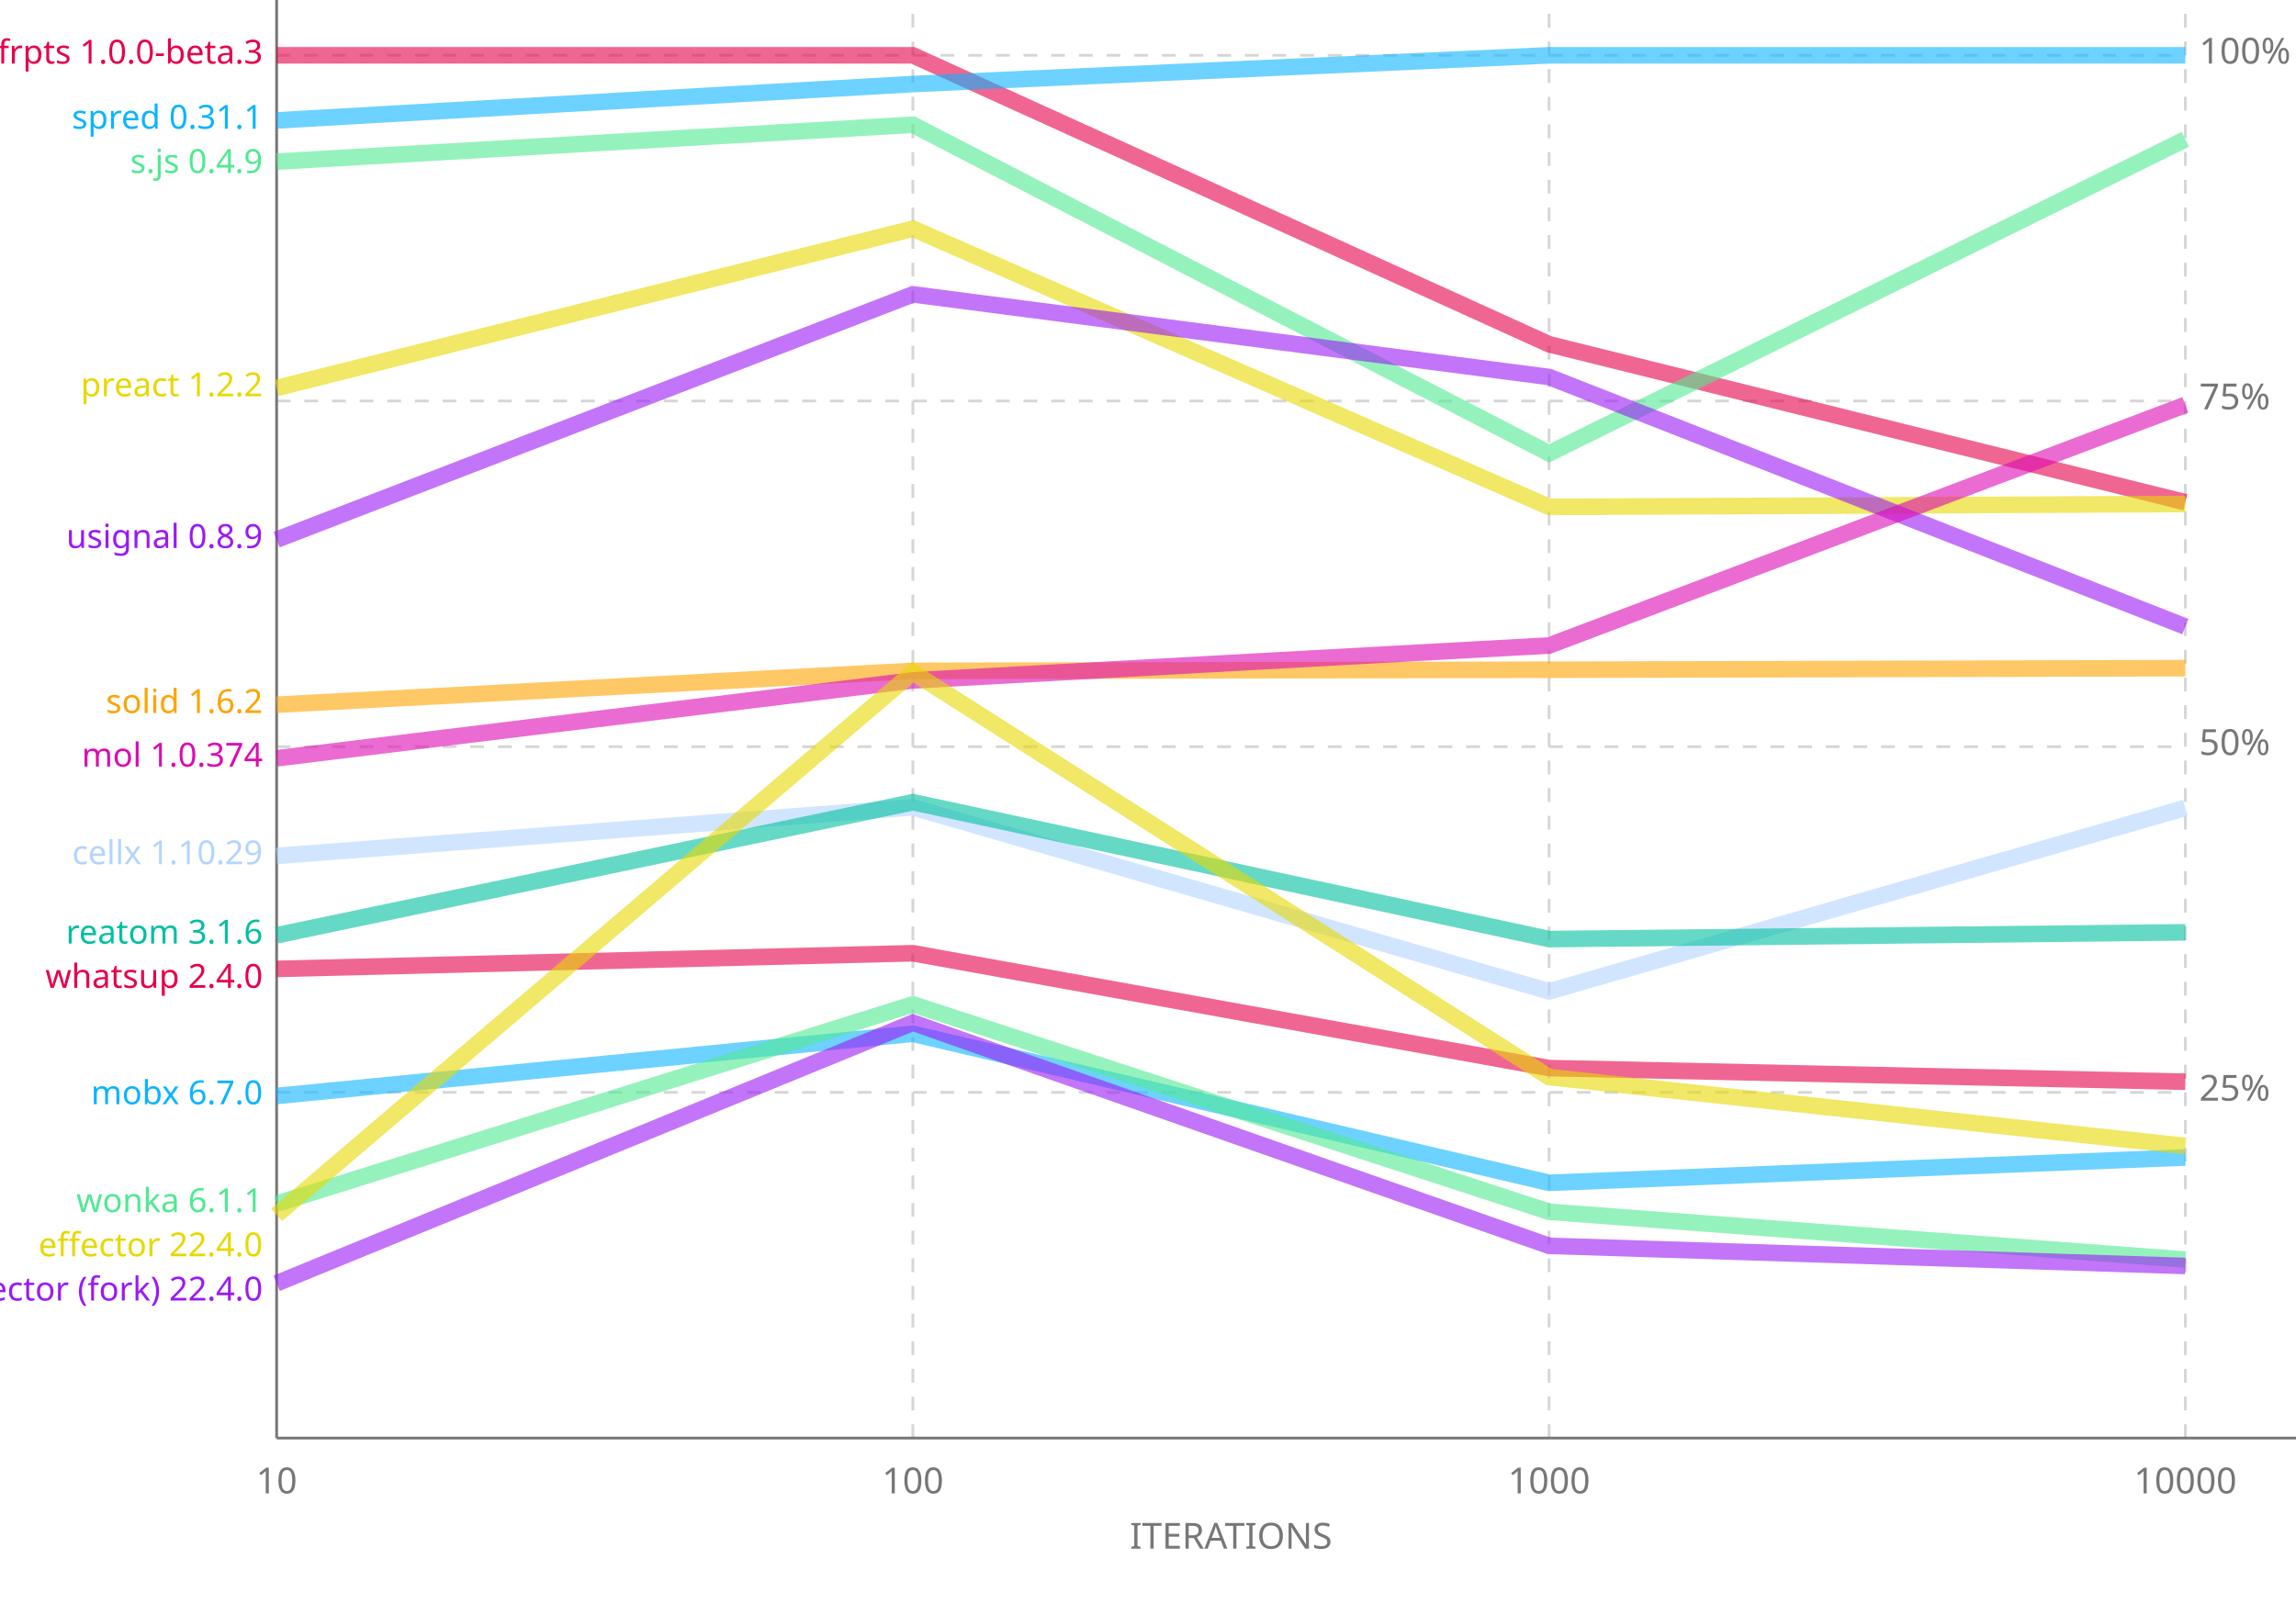
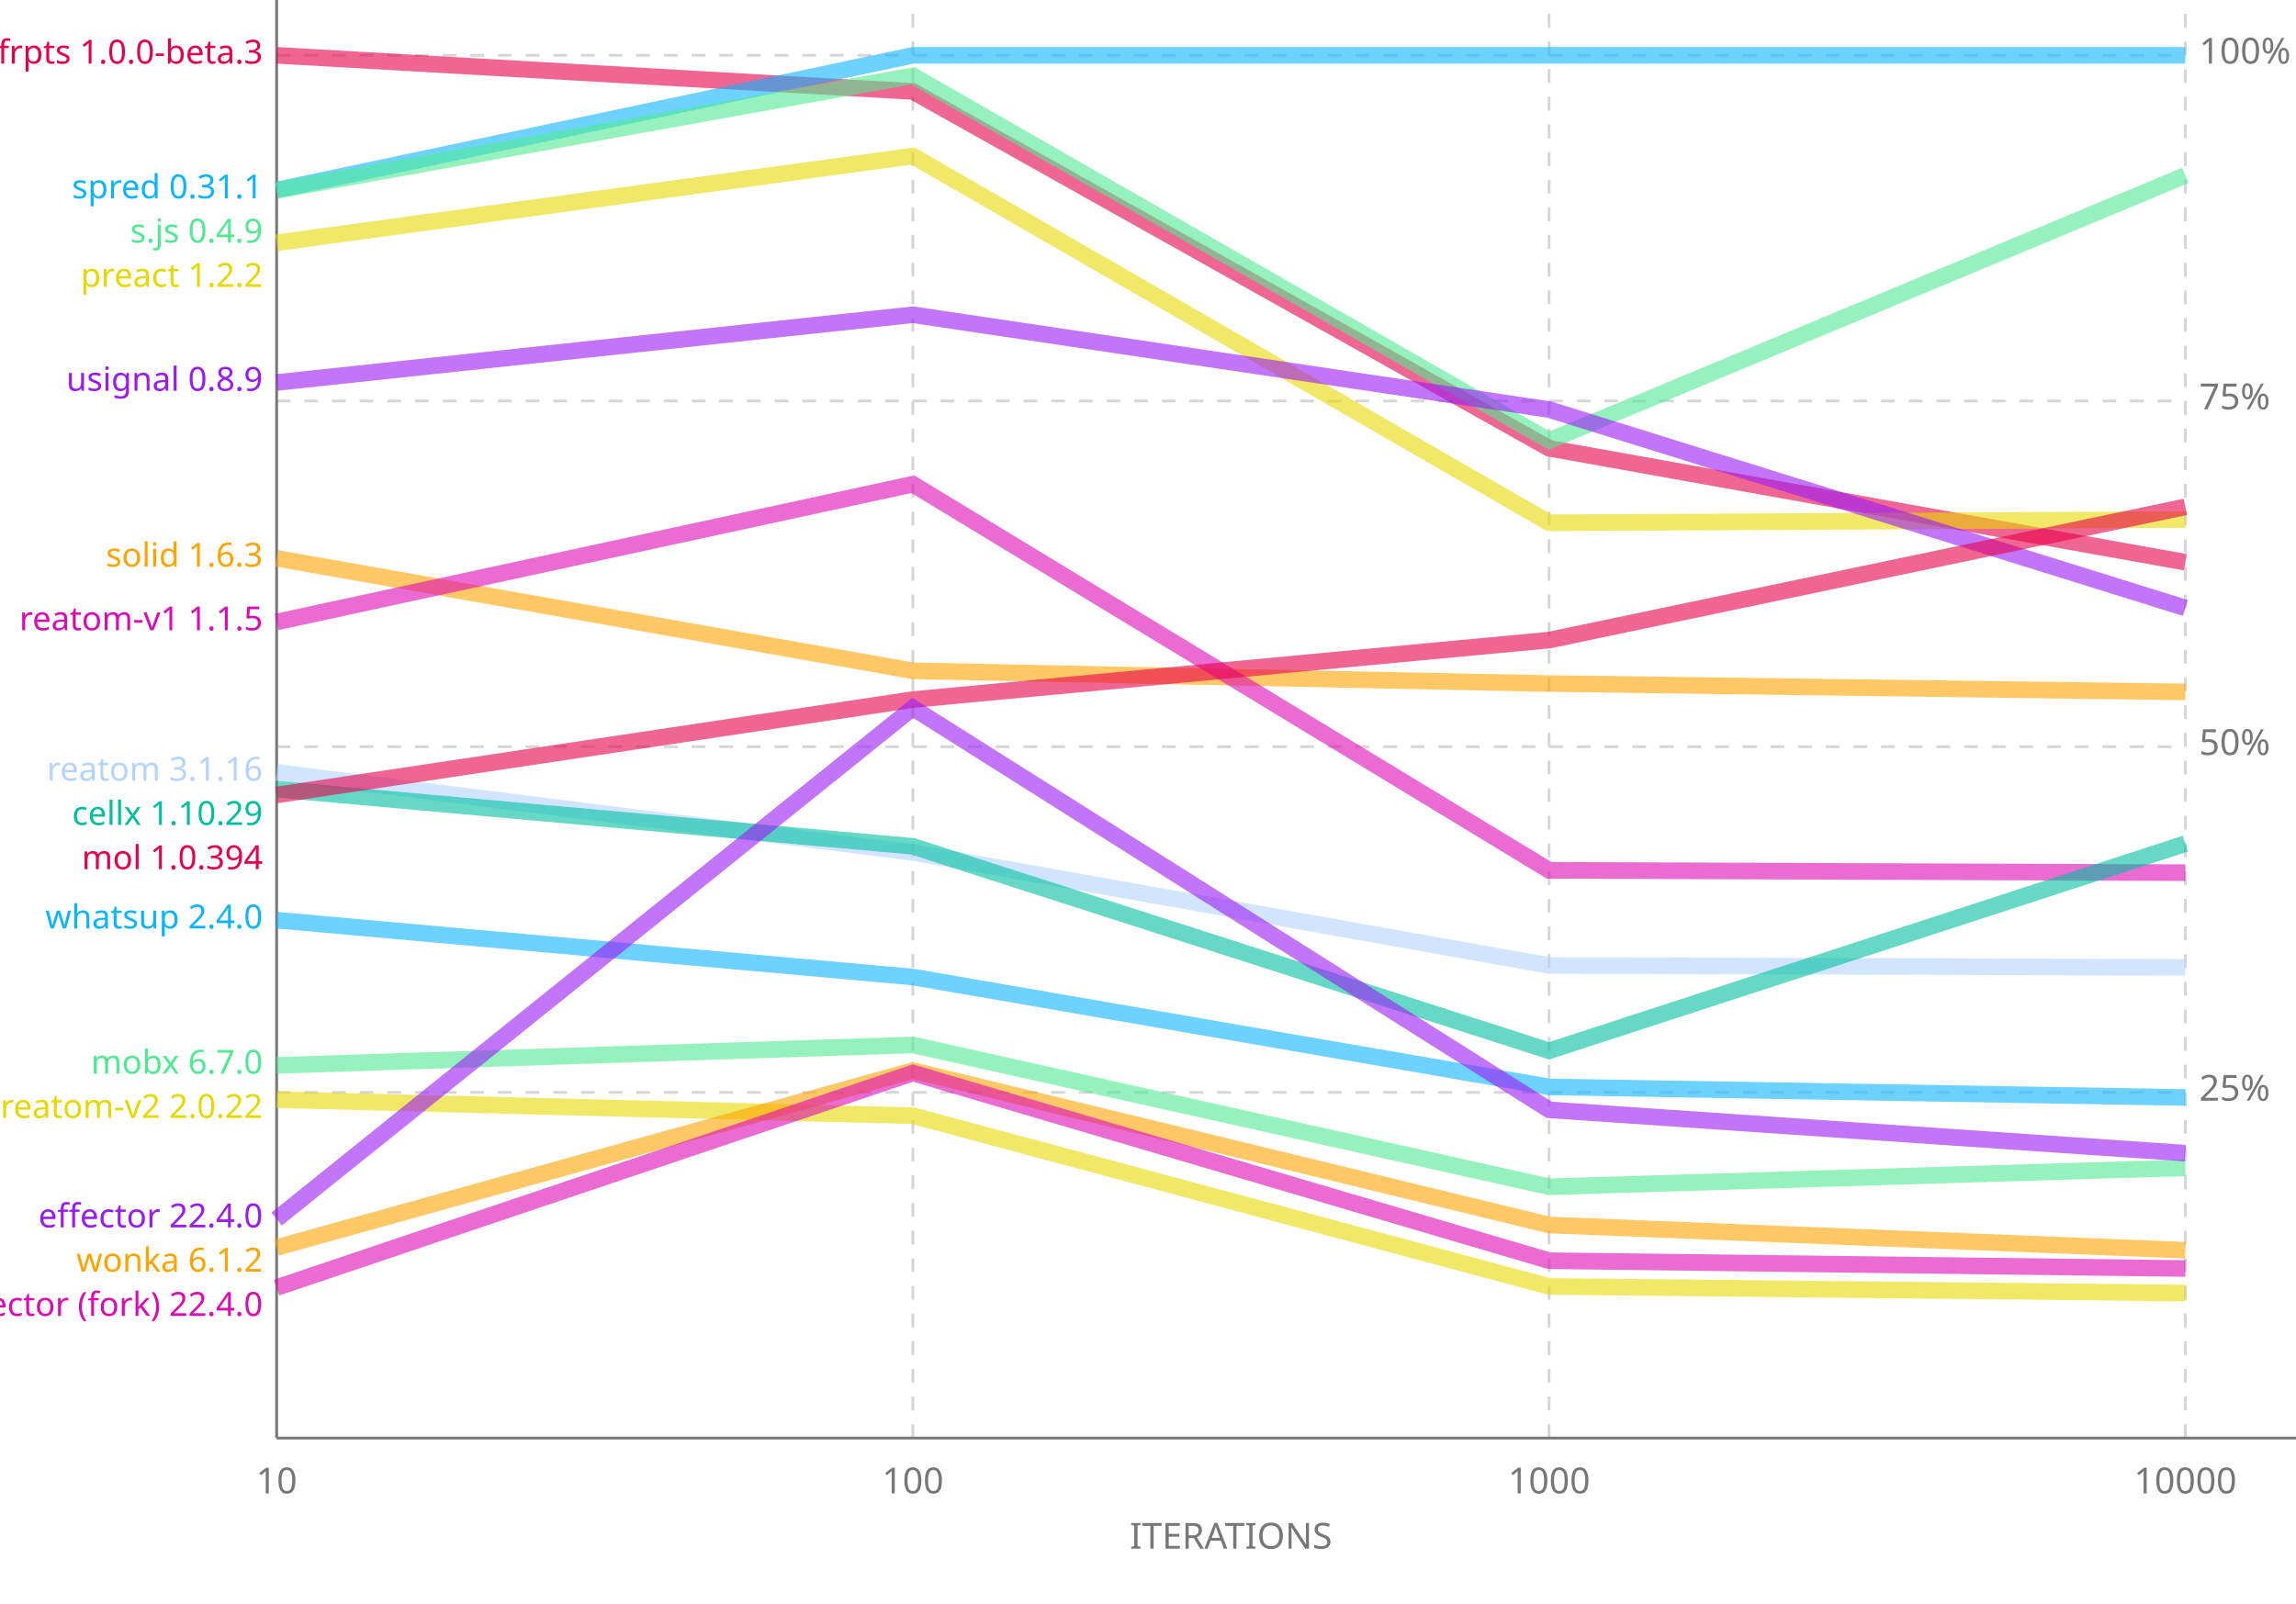
<svg xmlns="http://www.w3.org/2000/svg" id="bench-chart" viewBox="0 0 830 580">
  <style>
    #bench-chart .grid {
      stroke: #777777;
      stroke-width: 1;
    }

    #bench-chart .dashed {
      stroke: #777777;
      opacity: 0.3;
      stroke-width: 1;
      stroke-dasharray: 5, 5;
    }

    #bench-chart .labels {
      fill: #777777;
      font-size: 13px;
      font-family: sans-serif;
    }

    #bench-chart .x-labels {
      text-anchor: middle;
    }

    #bench-chart .y-labels {
      text-anchor: start;
    }

    #bench-chart .lib-label {
      font-size: 12px;
      font-family: sans-serif;
      text-anchor: end;
    }

    #bench-chart .line-med {
      stroke-width: 6;
      opacity: 0.6;
    }
  </style>
  <g class="grid">
    <line x1="100" y1="520" x2="830" y2="520" />
    <line x1="100" y1="520" x2="100" y2="0" />
  </g>
  <g class="dashed">
    <line x1="330" y1="520" x2="330" y2="0" />
    <line x1="560" y1="520" x2="560" y2="0" />
    <line x1="790" y1="520" x2="790" y2="0" />
    <line x1="100" y1="20" x2="790" y2="20" />
    <line x1="100" y1="145" x2="790" y2="145" />
    <line x1="100" y1="270" x2="790" y2="270" />
    <line x1="100" y1="395" x2="790" y2="395" />
  </g>
  <g class="labels x-labels">
    <text x="100" y="540">10</text>
    <text x="330" y="540">100</text>
    <text x="560" y="540">1000</text>
    <text x="790" y="540">10000</text>
    <text x="445" y="560">ITERATIONS</text>
  </g>
  <g class="labels y-labels">
    <text x="795" y="23">100%</text>
    <text x="795" y="148">75%</text>
    <text x="795" y="273">50%</text>
    <text x="795" y="398">25%</text>
  </g>
  <g>
    <text class="lib-label" x="95" y="23" fill="#e60049">frpts 1.0.0-beta.3</text>
-     <polyline class="line-med" fill="none" stroke="#e60049" points="100,20 330,20 560,124.488 790,181.617" />
+     <polyline class="line-med" fill="none" stroke="#e60049" points="100,20 330,33.072 560,162.09 790,203.304" />
  </g>
  <g>
-     <text class="lib-label" x="95" y="46.541" fill="#0bb4ff">spred 0.31.1</text>
-     <polyline class="line-med" fill="none" stroke="#0bb4ff" points="100,43.541 330,30.39 560,20 790,20" />
+     <text class="lib-label" x="95" y="71.712" fill="#0bb4ff">spred 0.31.1</text>
+     <polyline class="line-med" fill="none" stroke="#0bb4ff" points="100,68.712 330,20 560,20 790,20" />
  </g>
  <g>
-     <text class="lib-label" x="95" y="62.541" fill="#50e991">s.js 0.4.9</text>
-     <polyline class="line-med" fill="none" stroke="#50e991" points="100,58.447 330,45.109 560,163.94 790,50.375" />
+     <text class="lib-label" x="95" y="87.712" fill="#50e991">s.js 0.4.9</text>
+     <polyline class="line-med" fill="none" stroke="#50e991" points="100,68.832 330,27.39 560,159.319 790,63.422" />
  </g>
  <g>
-     <text class="lib-label" x="95" y="143.295" fill="#e6d800">preact 1.2.2</text>
-     <polyline class="line-med" fill="none" stroke="#e6d800" points="100,140.295 330,82.694 560,183.283 790,182.243" />
+     <text class="lib-label" x="95" y="103.712" fill="#e6d800">preact 1.2.2</text>
+     <polyline class="line-med" fill="none" stroke="#e6d800" points="100,87.777 330,56.42 560,189.035 790,187.869" />
  </g>
  <g>
-     <text class="lib-label" x="95" y="198.141" fill="#9b19f5">usignal 0.8.9</text>
-     <polyline class="line-med" fill="none" stroke="#9b19f5" points="100,195.141 330,106.44 560,136.326 790,226.57" />
+     <text class="lib-label" x="95" y="141.305" fill="#9b19f5">usignal 0.8.9</text>
+     <polyline class="line-med" fill="none" stroke="#9b19f5" points="100,138.305 330,113.81 560,148.093 790,219.837" />
  </g>
  <g>
-     <text class="lib-label" x="95" y="257.82" fill="#ffa300">solid 1.6.2</text>
-     <polyline class="line-med" fill="none" stroke="#ffa300" points="100,254.82 330,242.583 560,242.181 790,241.607" />
+     <text class="lib-label" x="95" y="204.876" fill="#ffa300">solid 1.6.3</text>
+     <polyline class="line-med" fill="none" stroke="#ffa300" points="100,201.876 330,242.563 560,247.167 790,250.205" />
  </g>
  <g>
-     <text class="lib-label" x="95" y="277.196" fill="#dc0ab4">mol 1.0.374</text>
-     <polyline class="line-med" fill="none" stroke="#dc0ab4" points="100,274.196 330,246.035 560,233.415 790,146.395" />
+     <text class="lib-label" x="95" y="227.907" fill="#dc0ab4">reatom-v1 1.1.5</text>
+     <polyline class="line-med" fill="none" stroke="#dc0ab4" points="100,224.907 330,175.093 560,314.714 790,315.555" />
  </g>
  <g>
-     <text class="lib-label" x="95" y="312.495" fill="#b3d4ff">cellx 1.10.29</text>
-     <polyline class="line-med" fill="none" stroke="#b3d4ff" points="100,309.495 330,291.933 560,358.488 790,292.109" />
+     <text class="lib-label" x="95" y="282.288" fill="#b3d4ff">reatom 3.1.16</text>
+     <polyline class="line-med" fill="none" stroke="#b3d4ff" points="100,279.288 330,308.246 560,349.116 790,349.787" />
  </g>
  <g>
-     <text class="lib-label" x="95" y="341.197" fill="#00bfa0">reatom 3.1.6</text>
-     <polyline class="line-med" fill="none" stroke="#00bfa0" points="100,338.197 330,290.068 560,339.578 790,337.124" />
+     <text class="lib-label" x="95" y="298.288" fill="#00bfa0">cellx 1.10.29</text>
+     <polyline class="line-med" fill="none" stroke="#00bfa0" points="100,285.361 330,306.032 560,379.976 790,305.046" />
  </g>
  <g>
-     <text class="lib-label" x="95" y="357.197" fill="#e60049">whatsup 2.4.0</text>
-     <polyline class="line-med" fill="none" stroke="#e60049" points="100,350.357 330,344.688 560,386.224 790,391.154" />
+     <text class="lib-label" x="95" y="314.288" fill="#e60049">mol 1.0.394</text>
+     <polyline class="line-med" fill="none" stroke="#e60049" points="100,287.472 330,252.969 560,231.456 790,183.281" />
  </g>
  <g>
-     <text class="lib-label" x="95" y="399.294" fill="#0bb4ff">mobx 6.7.0</text>
-     <polyline class="line-med" fill="none" stroke="#0bb4ff" points="100,396.294 330,373.808 560,427.709 790,418.536" />
+     <text class="lib-label" x="95" y="335.723" fill="#0bb4ff">whatsup 2.4.0</text>
+     <polyline class="line-med" fill="none" stroke="#0bb4ff" points="100,332.723 330,353.287 560,393.025 790,396.84" />
  </g>
  <g>
-     <text class="lib-label" x="95" y="438.272" fill="#50e991">wonka 6.1.1</text>
-     <polyline class="line-med" fill="none" stroke="#50e991" points="100,435.272 330,363.166 560,438.178 790,455.453" />
+     <text class="lib-label" x="95" y="388.247" fill="#50e991">mobx 6.7.0</text>
+     <polyline class="line-med" fill="none" stroke="#50e991" points="100,385.247 330,377.855 560,429.126 790,422.278" />
  </g>
  <g>
-     <text class="lib-label" x="95" y="454.272" fill="#e6d800">effector 22.4.0</text>
-     <polyline class="line-med" fill="none" stroke="#e6d800" points="100,439.283 330,243.128 560,389.475 790,414.378" />
+     <text class="lib-label" x="95" y="404.247" fill="#e6d800">reatom-v2 2.0.22</text>
+     <polyline class="line-med" fill="none" stroke="#e6d800" points="100,397.643 330,403.432 560,465.177 790,467.563" />
  </g>
  <g>
-     <text class="lib-label" x="95" y="470.272" fill="#9b19f5">effector (fork) 22.4.0</text>
-     <polyline class="line-med" fill="none" stroke="#9b19f5" points="100,464.037 330,369.803 560,450.49 790,457.771" />
+     <text class="lib-label" x="95" y="443.811" fill="#9b19f5">effector 22.4.0</text>
+     <polyline class="line-med" fill="none" stroke="#9b19f5" points="100,440.811 330,255.981 560,401.307 790,416.976" />
+   </g>
+   <g>
+     <text class="lib-label" x="95" y="459.811" fill="#ffa300">wonka 6.1.2</text>
+     <polyline class="line-med" fill="none" stroke="#ffa300" points="100,451.095 330,387.118 560,442.95 790,452.078" />
+   </g>
+   <g>
+     <text class="lib-label" x="95" y="475.811" fill="#dc0ab4">effector (fork) 22.4.0</text>
+     <polyline class="line-med" fill="none" stroke="#dc0ab4" points="100,465.577 330,388.006 560,455.875 790,458.687" />
  </g>
</svg>
